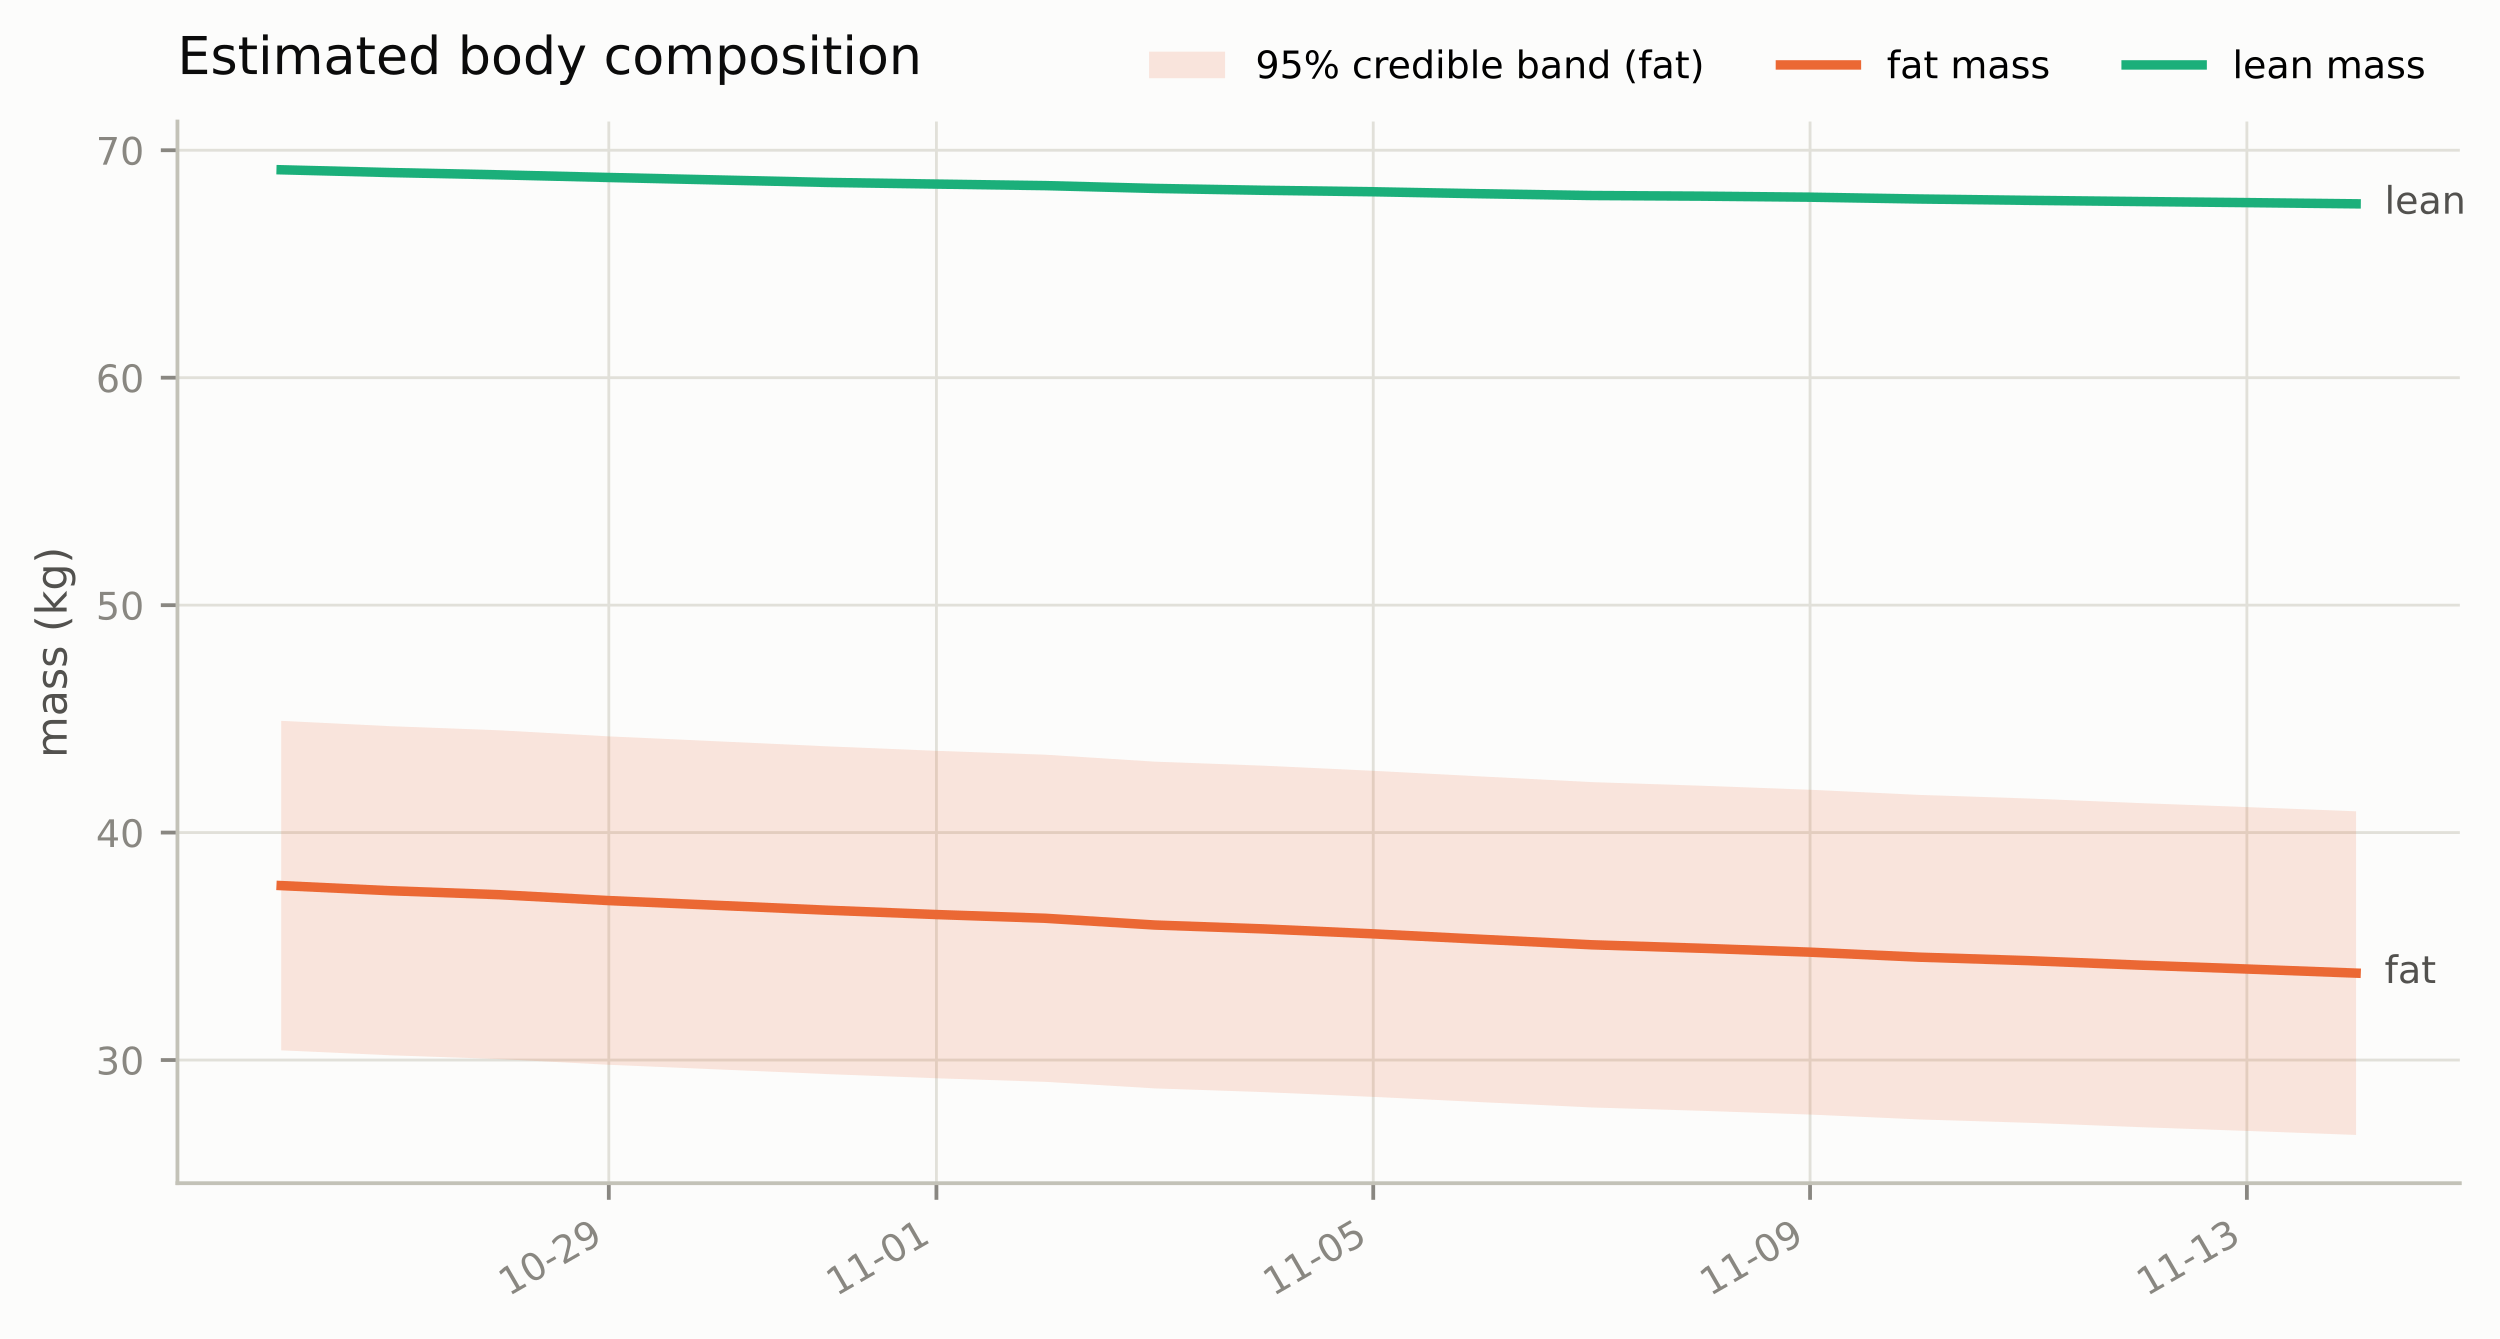
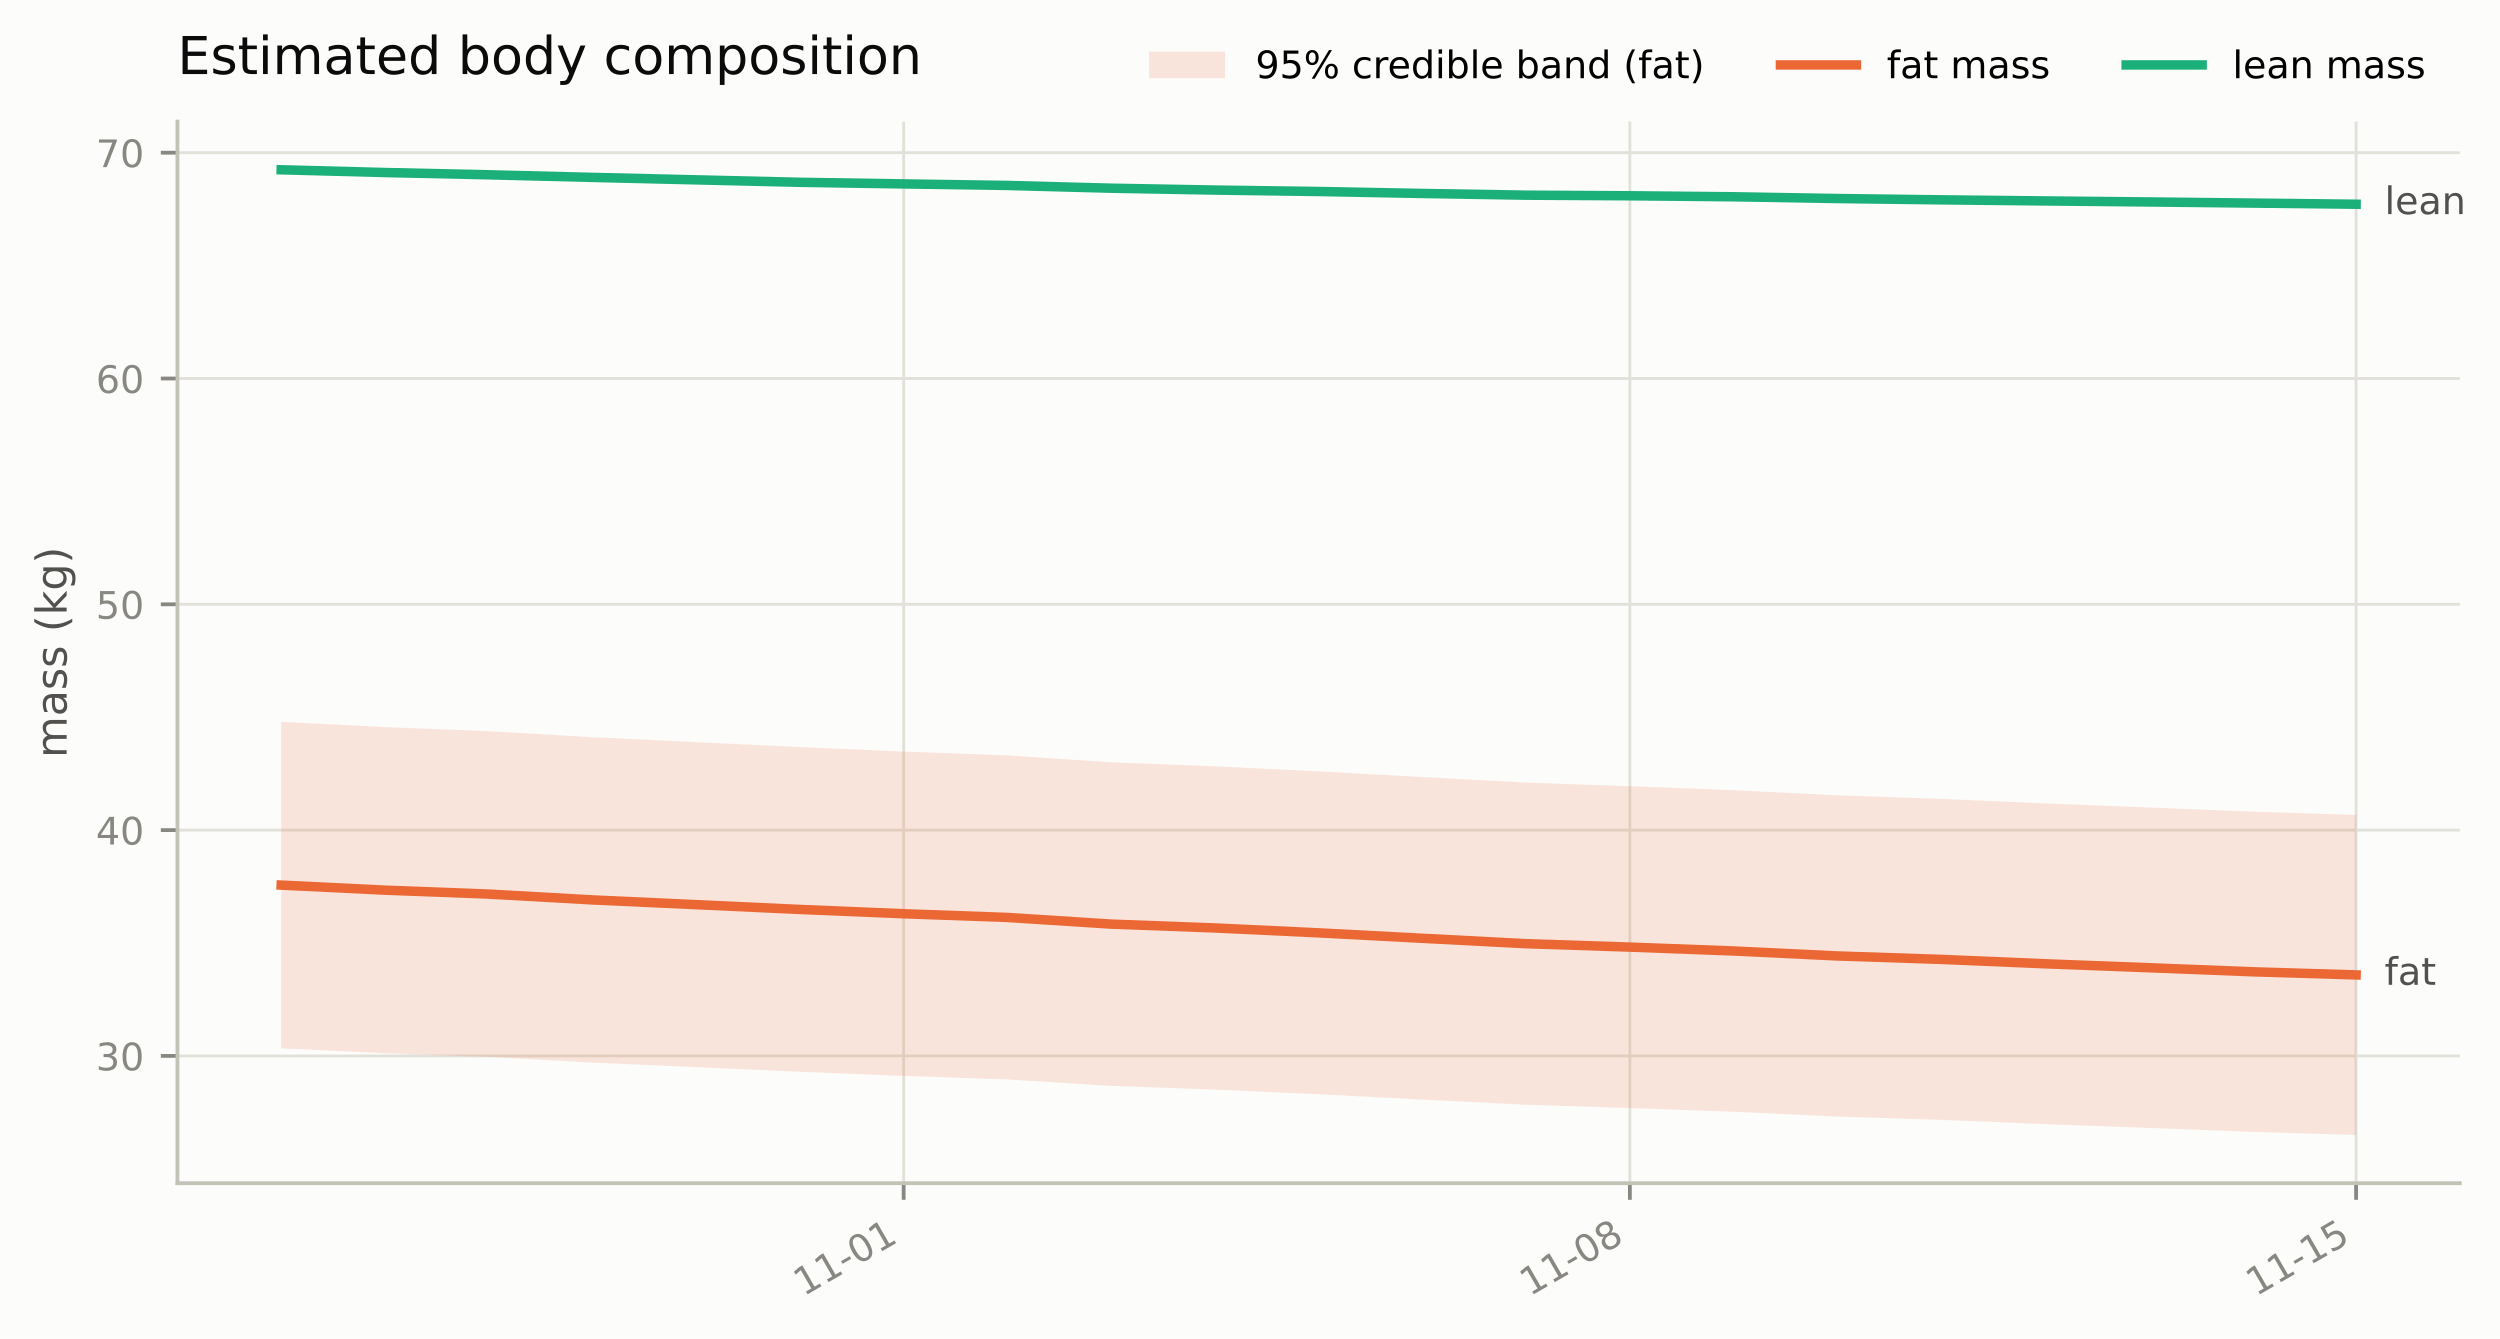
<svg xmlns="http://www.w3.org/2000/svg" xmlns:xlink="http://www.w3.org/1999/xlink" width="526.643pt" height="282pt" viewBox="0 0 526.643 282" version="1.1">
  <defs>
    <style type="text/css">*{stroke-linejoin: round; stroke-linecap: butt}</style>
  </defs>
  <g id="figure_1">
    <g id="patch_1">
      <path d="M 0 282  L 526.643 282  L 526.643 0  L 0 0  z " style="fill: #fcfcfb" />
    </g>
    <g id="axes_1">
      <g id="patch_2">
        <path d="M 37.381 249.248  L 518.18 249.248  L 518.18 25.601  L 37.381 25.601  z " style="fill: #fcfcfb" />
      </g>
      <g id="matplotlib.axis_1">
        <g id="xtick_1">
          <g id="line2d_1">
-             <path d="M 128.25 249.248  L 128.25 25.601  " clip-path="url(#pa48e2492d5)" style="fill: none; stroke: #e1e0d9; stroke-width: 0.6; stroke-linecap: square" />
+             <path d="M 190.362 249.248  L 190.362 25.601  " clip-path="url(#pd42f2ef632)" style="fill: none; stroke: #e1e0d9; stroke-width: 0.6; stroke-linecap: square" />
          </g>
          <g id="line2d_2">
            <defs>
-               <path id="mb40962e237" d="M 0 0  L 0 3.5  " style="stroke: #898781; stroke-width: 0.8" />
+               <path id="m6460af64c3" d="M 0 0  L 0 3.5  " style="stroke: #898781; stroke-width: 0.8" />
            </defs>
            <g>
-               <use xlink:href="#mb40962e237" x="128.25" y="249.248" style="fill: #898781; stroke: #898781; stroke-width: 0.8" />
+               <use xlink:href="#m6460af64c3" x="190.362" y="249.248" style="fill: #898781; stroke: #898781; stroke-width: 0.8" />
            </g>
          </g>
          <g id="text_1">
-             <g style="fill: #898781" transform="translate(107.1568 273.1351) rotate(-30) scale(0.08 -0.08)">
+             <g style="fill: #898781" transform="translate(169.2696 273.1351) rotate(-30) scale(0.08 -0.08)">
              <defs>
                <path id="DejaVuSans-14" d="M 794 531  L 1825 531  L 1825 4091  L 703 3866  L 703 4441  L 1819 4666  L 2450 4666  L 2450 531  L 3481 531  L 3481 0  L 794 0  L 794 531  z " transform="scale(0.015625)" />
+                 <path id="DejaVuSans-10" d="M 313 2009  L 1997 2009  L 1997 1497  L 313 1497  L 313 2009  z " transform="scale(0.015625)" />
                <path id="DejaVuSans-13" d="M 2034 4250  Q 1547 4250 1301 3770  Q 1056 3291 1056 2328  Q 1056 1369 1301 889  Q 1547 409 2034 409  Q 2525 409 2770 889  Q 3016 1369 3016 2328  Q 3016 3291 2770 3770  Q 2525 4250 2034 4250  z M 2034 4750  Q 2819 4750 3233 4129  Q 3647 3509 3647 2328  Q 3647 1150 3233 529  Q 2819 -91 2034 -91  Q 1250 -91 836 529  Q 422 1150 422 2328  Q 422 3509 836 4129  Q 1250 4750 2034 4750  z " transform="scale(0.015625)" />
-                 <path id="DejaVuSans-10" d="M 313 2009  L 1997 2009  L 1997 1497  L 313 1497  L 313 2009  z " transform="scale(0.015625)" />
-                 <path id="DejaVuSans-15" d="M 1228 531  L 3431 531  L 3431 0  L 469 0  L 469 531  Q 828 903 1448 1529  Q 2069 2156 2228 2338  Q 2531 2678 2651 2914  Q 2772 3150 2772 3378  Q 2772 3750 2511 3984  Q 2250 4219 1831 4219  Q 1534 4219 1204 4116  Q 875 4013 500 3803  L 500 4441  Q 881 4594 1212 4672  Q 1544 4750 1819 4750  Q 2544 4750 2975 4387  Q 3406 4025 3406 3419  Q 3406 3131 3298 2873  Q 3191 2616 2906 2266  Q 2828 2175 2409 1742  Q 1991 1309 1228 531  z " transform="scale(0.015625)" />
-                 <path id="DejaVuSans-1c" d="M 703 97  L 703 672  Q 941 559 1184 500  Q 1428 441 1663 441  Q 2288 441 2617 861  Q 2947 1281 2994 2138  Q 2813 1869 2534 1725  Q 2256 1581 1919 1581  Q 1219 1581 811 2004  Q 403 2428 403 3163  Q 403 3881 828 4315  Q 1253 4750 1959 4750  Q 2769 4750 3195 4129  Q 3622 3509 3622 2328  Q 3622 1225 3098 567  Q 2575 -91 1691 -91  Q 1453 -91 1209 -44  Q 966 3 703 97  z M 1959 2075  Q 2384 2075 2632 2365  Q 2881 2656 2881 3163  Q 2881 3666 2632 3958  Q 2384 4250 1959 4250  Q 1534 4250 1286 3958  Q 1038 3666 1038 3163  Q 1038 2656 1286 2365  Q 1534 2075 1959 2075  z " transform="scale(0.015625)" />
-               </defs>
-               <use xlink:href="#DejaVuSans-14" />
-               <use xlink:href="#DejaVuSans-13" transform="translate(63.625 0)" />
-               <use xlink:href="#DejaVuSans-10" transform="translate(127.25 0)" />
-               <use xlink:href="#DejaVuSans-15" transform="translate(163.3281 0)" />
-               <use xlink:href="#DejaVuSans-1c" transform="translate(226.9531 0)" />
-             </g>
-           </g>
-         </g>
-         <g id="xtick_2">
-           <g id="line2d_3">
-             <path d="M 197.264 249.248  L 197.264 25.601  " clip-path="url(#pa48e2492d5)" style="fill: none; stroke: #e1e0d9; stroke-width: 0.6; stroke-linecap: square" />
-           </g>
-           <g id="line2d_4">
-             <g>
-               <use xlink:href="#mb40962e237" x="197.264" y="249.248" style="fill: #898781; stroke: #898781; stroke-width: 0.8" />
-             </g>
-           </g>
-           <g id="text_2">
-             <g style="fill: #898781" transform="translate(176.1711 273.1351) rotate(-30) scale(0.08 -0.08)">
+               </defs>
              <use xlink:href="#DejaVuSans-14" />
              <use xlink:href="#DejaVuSans-14" transform="translate(63.625 0)" />
              <use xlink:href="#DejaVuSans-10" transform="translate(127.25 0)" />
              <use xlink:href="#DejaVuSans-13" transform="translate(163.3281 0)" />
              <use xlink:href="#DejaVuSans-14" transform="translate(226.9531 0)" />
            </g>
          </g>
        </g>
-         <g id="xtick_3">
-           <g id="line2d_5">
-             <path d="M 289.283 249.248  L 289.283 25.601  " clip-path="url(#pa48e2492d5)" style="fill: none; stroke: #e1e0d9; stroke-width: 0.6; stroke-linecap: square" />
-           </g>
-           <g id="line2d_6">
-             <g>
-               <use xlink:href="#mb40962e237" x="289.283" y="249.248" style="fill: #898781; stroke: #898781; stroke-width: 0.8" />
-             </g>
-           </g>
-           <g id="text_3">
-             <g style="fill: #898781" transform="translate(268.1901 273.1351) rotate(-30) scale(0.08 -0.08)">
-               <defs>
-                 <path id="DejaVuSans-18" d="M 691 4666  L 3169 4666  L 3169 4134  L 1269 4134  L 1269 2991  Q 1406 3038 1543 3061  Q 1681 3084 1819 3084  Q 2600 3084 3056 2656  Q 3513 2228 3513 1497  Q 3513 744 3044 326  Q 2575 -91 1722 -91  Q 1428 -91 1123 -41  Q 819 9 494 109  L 494 744  Q 775 591 1075 516  Q 1375 441 1709 441  Q 2250 441 2565 725  Q 2881 1009 2881 1497  Q 2881 1984 2565 2268  Q 2250 2553 1709 2553  Q 1456 2553 1204 2497  Q 953 2441 691 2322  L 691 4666  z " transform="scale(0.015625)" />
+         <g id="xtick_2">
+           <g id="line2d_3">
+             <path d="M 343.344 249.248  L 343.344 25.601  " clip-path="url(#pd42f2ef632)" style="fill: none; stroke: #e1e0d9; stroke-width: 0.6; stroke-linecap: square" />
+           </g>
+           <g id="line2d_4">
+             <g>
+               <use xlink:href="#m6460af64c3" x="343.344" y="249.248" style="fill: #898781; stroke: #898781; stroke-width: 0.8" />
+             </g>
+           </g>
+           <g id="text_2">
+             <g style="fill: #898781" transform="translate(322.2513 273.1351) rotate(-30) scale(0.08 -0.08)">
+               <defs>
+                 <path id="DejaVuSans-1b" d="M 2034 2216  Q 1584 2216 1326 1975  Q 1069 1734 1069 1313  Q 1069 891 1326 650  Q 1584 409 2034 409  Q 2484 409 2743 651  Q 3003 894 3003 1313  Q 3003 1734 2745 1975  Q 2488 2216 2034 2216  z M 1403 2484  Q 997 2584 770 2862  Q 544 3141 544 3541  Q 544 4100 942 4425  Q 1341 4750 2034 4750  Q 2731 4750 3128 4425  Q 3525 4100 3525 3541  Q 3525 3141 3298 2862  Q 3072 2584 2669 2484  Q 3125 2378 3379 2068  Q 3634 1759 3634 1313  Q 3634 634 3220 271  Q 2806 -91 2034 -91  Q 1263 -91 848 271  Q 434 634 434 1313  Q 434 1759 690 2068  Q 947 2378 1403 2484  z M 1172 3481  Q 1172 3119 1398 2916  Q 1625 2713 2034 2713  Q 2441 2713 2670 2916  Q 2900 3119 2900 3481  Q 2900 3844 2670 4047  Q 2441 4250 2034 4250  Q 1625 4250 1398 4047  Q 1172 3844 1172 3481  z " transform="scale(0.015625)" />
              </defs>
              <use xlink:href="#DejaVuSans-14" />
              <use xlink:href="#DejaVuSans-14" transform="translate(63.625 0)" />
              <use xlink:href="#DejaVuSans-10" transform="translate(127.25 0)" />
              <use xlink:href="#DejaVuSans-13" transform="translate(163.3281 0)" />
-               <use xlink:href="#DejaVuSans-18" transform="translate(226.9531 0)" />
-             </g>
-           </g>
-         </g>
-         <g id="xtick_4">
-           <g id="line2d_7">
-             <path d="M 381.302 249.248  L 381.302 25.601  " clip-path="url(#pa48e2492d5)" style="fill: none; stroke: #e1e0d9; stroke-width: 0.6; stroke-linecap: square" />
-           </g>
-           <g id="line2d_8">
-             <g>
-               <use xlink:href="#mb40962e237" x="381.302" y="249.248" style="fill: #898781; stroke: #898781; stroke-width: 0.8" />
-             </g>
-           </g>
-           <g id="text_4">
-             <g style="fill: #898781" transform="translate(360.2092 273.1351) rotate(-30) scale(0.08 -0.08)">
-               <use xlink:href="#DejaVuSans-14" />
-               <use xlink:href="#DejaVuSans-14" transform="translate(63.625 0)" />
-               <use xlink:href="#DejaVuSans-10" transform="translate(127.25 0)" />
-               <use xlink:href="#DejaVuSans-13" transform="translate(163.3281 0)" />
-               <use xlink:href="#DejaVuSans-1c" transform="translate(226.9531 0)" />
-             </g>
-           </g>
-         </g>
-         <g id="xtick_5">
-           <g id="line2d_9">
-             <path d="M 473.321 249.248  L 473.321 25.601  " clip-path="url(#pa48e2492d5)" style="fill: none; stroke: #e1e0d9; stroke-width: 0.6; stroke-linecap: square" />
-           </g>
-           <g id="line2d_10">
-             <g>
-               <use xlink:href="#mb40962e237" x="473.321" y="249.248" style="fill: #898781; stroke: #898781; stroke-width: 0.8" />
-             </g>
-           </g>
-           <g id="text_5">
-             <g style="fill: #898781" transform="translate(452.2283 273.1351) rotate(-30) scale(0.08 -0.08)">
-               <defs>
-                 <path id="DejaVuSans-16" d="M 2597 2516  Q 3050 2419 3304 2112  Q 3559 1806 3559 1356  Q 3559 666 3084 287  Q 2609 -91 1734 -91  Q 1441 -91 1130 -33  Q 819 25 488 141  L 488 750  Q 750 597 1062 519  Q 1375 441 1716 441  Q 2309 441 2620 675  Q 2931 909 2931 1356  Q 2931 1769 2642 2001  Q 2353 2234 1838 2234  L 1294 2234  L 1294 2753  L 1863 2753  Q 2328 2753 2575 2939  Q 2822 3125 2822 3475  Q 2822 3834 2567 4026  Q 2313 4219 1838 4219  Q 1578 4219 1281 4162  Q 984 4106 628 3988  L 628 4550  Q 988 4650 1302 4700  Q 1616 4750 1894 4750  Q 2613 4750 3031 4423  Q 3450 4097 3450 3541  Q 3450 3153 3228 2886  Q 3006 2619 2597 2516  z " transform="scale(0.015625)" />
+               <use xlink:href="#DejaVuSans-1b" transform="translate(226.9531 0)" />
+             </g>
+           </g>
+         </g>
+         <g id="xtick_3">
+           <g id="line2d_5">
+             <path d="M 496.326 249.248  L 496.326 25.601  " clip-path="url(#pd42f2ef632)" style="fill: none; stroke: #e1e0d9; stroke-width: 0.6; stroke-linecap: square" />
+           </g>
+           <g id="line2d_6">
+             <g>
+               <use xlink:href="#m6460af64c3" x="496.326" y="249.248" style="fill: #898781; stroke: #898781; stroke-width: 0.8" />
+             </g>
+           </g>
+           <g id="text_3">
+             <g style="fill: #898781" transform="translate(475.233 273.1351) rotate(-30) scale(0.08 -0.08)">
+               <defs>
+                 <path id="DejaVuSans-18" d="M 691 4666  L 3169 4666  L 3169 4134  L 1269 4134  L 1269 2991  Q 1406 3038 1543 3061  Q 1681 3084 1819 3084  Q 2600 3084 3056 2656  Q 3513 2228 3513 1497  Q 3513 744 3044 326  Q 2575 -91 1722 -91  Q 1428 -91 1123 -41  Q 819 9 494 109  L 494 744  Q 775 591 1075 516  Q 1375 441 1709 441  Q 2250 441 2565 725  Q 2881 1009 2881 1497  Q 2881 1984 2565 2268  Q 2250 2553 1709 2553  Q 1456 2553 1204 2497  Q 953 2441 691 2322  L 691 4666  z " transform="scale(0.015625)" />
              </defs>
              <use xlink:href="#DejaVuSans-14" />
              <use xlink:href="#DejaVuSans-14" transform="translate(63.625 0)" />
              <use xlink:href="#DejaVuSans-10" transform="translate(127.25 0)" />
              <use xlink:href="#DejaVuSans-14" transform="translate(163.3281 0)" />
-               <use xlink:href="#DejaVuSans-16" transform="translate(226.9531 0)" />
+               <use xlink:href="#DejaVuSans-18" transform="translate(226.9531 0)" />
            </g>
          </g>
        </g>
      </g>
      <g id="matplotlib.axis_2">
        <g id="ytick_1">
+           <g id="line2d_7">
+             <path d="M 37.381 222.438  L 518.18 222.438  " clip-path="url(#pd42f2ef632)" style="fill: none; stroke: #e1e0d9; stroke-width: 0.6; stroke-linecap: square" />
+           </g>
+           <g id="line2d_8">
+             <defs>
+               <path id="md2e689c9fe" d="M 0 0  L -3.5 0  " style="stroke: #898781; stroke-width: 0.8" />
+             </defs>
+             <g>
+               <use xlink:href="#md2e689c9fe" x="37.381" y="222.438" style="fill: #898781; stroke: #898781; stroke-width: 0.8" />
+             </g>
+           </g>
+           <g id="text_4">
+             <g style="fill: #898781" transform="translate(20.2007 225.4774) scale(0.08 -0.08)">
+               <defs>
+                 <path id="DejaVuSans-16" d="M 2597 2516  Q 3050 2419 3304 2112  Q 3559 1806 3559 1356  Q 3559 666 3084 287  Q 2609 -91 1734 -91  Q 1441 -91 1130 -33  Q 819 25 488 141  L 488 750  Q 750 597 1062 519  Q 1375 441 1716 441  Q 2309 441 2620 675  Q 2931 909 2931 1356  Q 2931 1769 2642 2001  Q 2353 2234 1838 2234  L 1294 2234  L 1294 2753  L 1863 2753  Q 2328 2753 2575 2939  Q 2822 3125 2822 3475  Q 2822 3834 2567 4026  Q 2313 4219 1838 4219  Q 1578 4219 1281 4162  Q 984 4106 628 3988  L 628 4550  Q 988 4650 1302 4700  Q 1616 4750 1894 4750  Q 2613 4750 3031 4423  Q 3450 4097 3450 3541  Q 3450 3153 3228 2886  Q 3006 2619 2597 2516  z " transform="scale(0.015625)" />
+               </defs>
+               <use xlink:href="#DejaVuSans-16" />
+               <use xlink:href="#DejaVuSans-13" transform="translate(63.625 0)" />
+             </g>
+           </g>
+         </g>
+         <g id="ytick_2">
+           <g id="line2d_9">
+             <path d="M 37.381 174.872  L 518.18 174.872  " clip-path="url(#pd42f2ef632)" style="fill: none; stroke: #e1e0d9; stroke-width: 0.6; stroke-linecap: square" />
+           </g>
+           <g id="line2d_10">
+             <g>
+               <use xlink:href="#md2e689c9fe" x="37.381" y="174.872" style="fill: #898781; stroke: #898781; stroke-width: 0.8" />
+             </g>
+           </g>
+           <g id="text_5">
+             <g style="fill: #898781" transform="translate(20.2007 177.9106) scale(0.08 -0.08)">
+               <defs>
+                 <path id="DejaVuSans-17" d="M 2419 4116  L 825 1625  L 2419 1625  L 2419 4116  z M 2253 4666  L 3047 4666  L 3047 1625  L 3713 1625  L 3713 1100  L 3047 1100  L 3047 0  L 2419 0  L 2419 1100  L 313 1100  L 313 1709  L 2253 4666  z " transform="scale(0.015625)" />
+               </defs>
+               <use xlink:href="#DejaVuSans-17" />
+               <use xlink:href="#DejaVuSans-13" transform="translate(63.625 0)" />
+             </g>
+           </g>
+         </g>
+         <g id="ytick_3">
          <g id="line2d_11">
-             <path d="M 37.381 223.304  L 518.18 223.304  " clip-path="url(#pa48e2492d5)" style="fill: none; stroke: #e1e0d9; stroke-width: 0.6; stroke-linecap: square" />
+             <path d="M 37.381 127.305  L 518.18 127.305  " clip-path="url(#pd42f2ef632)" style="fill: none; stroke: #e1e0d9; stroke-width: 0.6; stroke-linecap: square" />
          </g>
          <g id="line2d_12">
-             <defs>
-               <path id="mc82acea8ab" d="M 0 0  L -3.5 0  " style="stroke: #898781; stroke-width: 0.8" />
-             </defs>
-             <g>
-               <use xlink:href="#mc82acea8ab" x="37.381" y="223.304" style="fill: #898781; stroke: #898781; stroke-width: 0.8" />
+             <g>
+               <use xlink:href="#md2e689c9fe" x="37.381" y="127.305" style="fill: #898781; stroke: #898781; stroke-width: 0.8" />
            </g>
          </g>
          <g id="text_6">
-             <g style="fill: #898781" transform="translate(20.2007 226.3432) scale(0.08 -0.08)">
-               <use xlink:href="#DejaVuSans-16" />
-               <use xlink:href="#DejaVuSans-13" transform="translate(63.625 0)" />
-             </g>
-           </g>
-         </g>
-         <g id="ytick_2">
+             <g style="fill: #898781" transform="translate(20.2007 130.3437) scale(0.08 -0.08)">
+               <use xlink:href="#DejaVuSans-18" />
+               <use xlink:href="#DejaVuSans-13" transform="translate(63.625 0)" />
+             </g>
+           </g>
+         </g>
+         <g id="ytick_4">
          <g id="line2d_13">
-             <path d="M 37.381 175.39  L 518.18 175.39  " clip-path="url(#pa48e2492d5)" style="fill: none; stroke: #e1e0d9; stroke-width: 0.6; stroke-linecap: square" />
+             <path d="M 37.381 79.738  L 518.18 79.738  " clip-path="url(#pd42f2ef632)" style="fill: none; stroke: #e1e0d9; stroke-width: 0.6; stroke-linecap: square" />
          </g>
          <g id="line2d_14">
            <g>
-               <use xlink:href="#mc82acea8ab" x="37.381" y="175.39" style="fill: #898781; stroke: #898781; stroke-width: 0.8" />
+               <use xlink:href="#md2e689c9fe" x="37.381" y="79.738" style="fill: #898781; stroke: #898781; stroke-width: 0.8" />
            </g>
          </g>
          <g id="text_7">
-             <g style="fill: #898781" transform="translate(20.2007 178.429) scale(0.08 -0.08)">
-               <defs>
-                 <path id="DejaVuSans-17" d="M 2419 4116  L 825 1625  L 2419 1625  L 2419 4116  z M 2253 4666  L 3047 4666  L 3047 1625  L 3713 1625  L 3713 1100  L 3047 1100  L 3047 0  L 2419 0  L 2419 1100  L 313 1100  L 313 1709  L 2253 4666  z " transform="scale(0.015625)" />
-               </defs>
-               <use xlink:href="#DejaVuSans-17" />
-               <use xlink:href="#DejaVuSans-13" transform="translate(63.625 0)" />
-             </g>
-           </g>
-         </g>
-         <g id="ytick_3">
+             <g style="fill: #898781" transform="translate(20.2007 82.77681) scale(0.08 -0.08)">
+               <defs>
+                 <path id="DejaVuSans-19" d="M 2113 2584  Q 1688 2584 1439 2293  Q 1191 2003 1191 1497  Q 1191 994 1439 701  Q 1688 409 2113 409  Q 2538 409 2786 701  Q 3034 994 3034 1497  Q 3034 2003 2786 2293  Q 2538 2584 2113 2584  z M 3366 4563  L 3366 3988  Q 3128 4100 2886 4159  Q 2644 4219 2406 4219  Q 1781 4219 1451 3797  Q 1122 3375 1075 2522  Q 1259 2794 1537 2939  Q 1816 3084 2150 3084  Q 2853 3084 3261 2657  Q 3669 2231 3669 1497  Q 3669 778 3244 343  Q 2819 -91 2113 -91  Q 1303 -91 875 529  Q 447 1150 447 2328  Q 447 3434 972 4092  Q 1497 4750 2381 4750  Q 2619 4750 2861 4703  Q 3103 4656 3366 4563  z " transform="scale(0.015625)" />
+               </defs>
+               <use xlink:href="#DejaVuSans-19" />
+               <use xlink:href="#DejaVuSans-13" transform="translate(63.625 0)" />
+             </g>
+           </g>
+         </g>
+         <g id="ytick_5">
          <g id="line2d_15">
-             <path d="M 37.381 127.476  L 518.18 127.476  " clip-path="url(#pa48e2492d5)" style="fill: none; stroke: #e1e0d9; stroke-width: 0.6; stroke-linecap: square" />
+             <path d="M 37.381 32.171  L 518.18 32.171  " clip-path="url(#pd42f2ef632)" style="fill: none; stroke: #e1e0d9; stroke-width: 0.6; stroke-linecap: square" />
          </g>
          <g id="line2d_16">
            <g>
-               <use xlink:href="#mc82acea8ab" x="37.381" y="127.476" style="fill: #898781; stroke: #898781; stroke-width: 0.8" />
+               <use xlink:href="#md2e689c9fe" x="37.381" y="32.171" style="fill: #898781; stroke: #898781; stroke-width: 0.8" />
            </g>
          </g>
          <g id="text_8">
-             <g style="fill: #898781" transform="translate(20.2007 130.5147) scale(0.08 -0.08)">
-               <use xlink:href="#DejaVuSans-18" />
-               <use xlink:href="#DejaVuSans-13" transform="translate(63.625 0)" />
-             </g>
-           </g>
-         </g>
-         <g id="ytick_4">
-           <g id="line2d_17">
-             <path d="M 37.381 79.561  L 518.18 79.561  " clip-path="url(#pa48e2492d5)" style="fill: none; stroke: #e1e0d9; stroke-width: 0.6; stroke-linecap: square" />
-           </g>
-           <g id="line2d_18">
-             <g>
-               <use xlink:href="#mc82acea8ab" x="37.381" y="79.561" style="fill: #898781; stroke: #898781; stroke-width: 0.8" />
-             </g>
-           </g>
-           <g id="text_9">
-             <g style="fill: #898781" transform="translate(20.2007 82.60052) scale(0.08 -0.08)">
-               <defs>
-                 <path id="DejaVuSans-19" d="M 2113 2584  Q 1688 2584 1439 2293  Q 1191 2003 1191 1497  Q 1191 994 1439 701  Q 1688 409 2113 409  Q 2538 409 2786 701  Q 3034 994 3034 1497  Q 3034 2003 2786 2293  Q 2538 2584 2113 2584  z M 3366 4563  L 3366 3988  Q 3128 4100 2886 4159  Q 2644 4219 2406 4219  Q 1781 4219 1451 3797  Q 1122 3375 1075 2522  Q 1259 2794 1537 2939  Q 1816 3084 2150 3084  Q 2853 3084 3261 2657  Q 3669 2231 3669 1497  Q 3669 778 3244 343  Q 2819 -91 2113 -91  Q 1303 -91 875 529  Q 447 1150 447 2328  Q 447 3434 972 4092  Q 1497 4750 2381 4750  Q 2619 4750 2861 4703  Q 3103 4656 3366 4563  z " transform="scale(0.015625)" />
-               </defs>
-               <use xlink:href="#DejaVuSans-19" />
-               <use xlink:href="#DejaVuSans-13" transform="translate(63.625 0)" />
-             </g>
-           </g>
-         </g>
-         <g id="ytick_5">
-           <g id="line2d_19">
-             <path d="M 37.381 31.647  L 518.18 31.647  " clip-path="url(#pa48e2492d5)" style="fill: none; stroke: #e1e0d9; stroke-width: 0.6; stroke-linecap: square" />
-           </g>
-           <g id="line2d_20">
-             <g>
-               <use xlink:href="#mc82acea8ab" x="37.381" y="31.647" style="fill: #898781; stroke: #898781; stroke-width: 0.8" />
-             </g>
-           </g>
-           <g id="text_10">
-             <g style="fill: #898781" transform="translate(20.2007 34.6863) scale(0.08 -0.08)">
+             <g style="fill: #898781" transform="translate(20.2007 35.20994) scale(0.08 -0.08)">
              <defs>
                <path id="DejaVuSans-1a" d="M 525 4666  L 3525 4666  L 3525 4397  L 1831 0  L 1172 0  L 2766 4134  L 525 4134  L 525 4666  z " transform="scale(0.015625)" />
              </defs>
              <use xlink:href="#DejaVuSans-1a" />
              <use xlink:href="#DejaVuSans-13" transform="translate(63.625 0)" />
            </g>
          </g>
        </g>
-         <g id="text_11">
+         <g id="text_9">
          <g style="fill: #52514e" transform="translate(14.03859 159.6579) rotate(-90) scale(0.09 -0.09)">
            <defs>
              <path id="DejaVuSans-50" d="M 3328 2828  Q 3544 3216 3844 3400  Q 4144 3584 4550 3584  Q 5097 3584 5394 3201  Q 5691 2819 5691 2113  L 5691 0  L 5113 0  L 5113 2094  Q 5113 2597 4934 2840  Q 4756 3084 4391 3084  Q 3944 3084 3684 2787  Q 3425 2491 3425 1978  L 3425 0  L 2847 0  L 2847 2094  Q 2847 2600 2669 2842  Q 2491 3084 2119 3084  Q 1678 3084 1418 2786  Q 1159 2488 1159 1978  L 1159 0  L 581 0  L 581 3500  L 1159 3500  L 1159 2956  Q 1356 3278 1631 3431  Q 1906 3584 2284 3584  Q 2666 3584 2933 3390  Q 3200 3197 3328 2828  z " transform="scale(0.015625)" />
              <path id="DejaVuSans-44" d="M 2194 1759  Q 1497 1759 1228 1600  Q 959 1441 959 1056  Q 959 750 1161 570  Q 1363 391 1709 391  Q 2188 391 2477 730  Q 2766 1069 2766 1631  L 2766 1759  L 2194 1759  z M 3341 1997  L 3341 0  L 2766 0  L 2766 531  Q 2569 213 2275 61  Q 1981 -91 1556 -91  Q 1019 -91 701 211  Q 384 513 384 1019  Q 384 1609 779 1909  Q 1175 2209 1959 2209  L 2766 2209  L 2766 2266  Q 2766 2663 2505 2880  Q 2244 3097 1772 3097  Q 1472 3097 1187 3025  Q 903 2953 641 2809  L 641 3341  Q 956 3463 1253 3523  Q 1550 3584 1831 3584  Q 2591 3584 2966 3190  Q 3341 2797 3341 1997  z " transform="scale(0.015625)" />
              <path id="DejaVuSans-56" d="M 2834 3397  L 2834 2853  Q 2591 2978 2328 3040  Q 2066 3103 1784 3103  Q 1356 3103 1142 2972  Q 928 2841 928 2578  Q 928 2378 1081 2264  Q 1234 2150 1697 2047  L 1894 2003  Q 2506 1872 2764 1633  Q 3022 1394 3022 966  Q 3022 478 2636 193  Q 2250 -91 1575 -91  Q 1294 -91 989 -36  Q 684 19 347 128  L 347 722  Q 666 556 975 473  Q 1284 391 1588 391  Q 1994 391 2212 530  Q 2431 669 2431 922  Q 2431 1156 2273 1281  Q 2116 1406 1581 1522  L 1381 1569  Q 847 1681 609 1914  Q 372 2147 372 2553  Q 372 3047 722 3315  Q 1072 3584 1716 3584  Q 2034 3584 2315 3537  Q 2597 3491 2834 3397  z " transform="scale(0.015625)" />
              <path id="DejaVuSans-3" transform="scale(0.015625)" />
              <path id="DejaVuSans-b" d="M 1984 4856  Q 1566 4138 1362 3434  Q 1159 2731 1159 2009  Q 1159 1288 1364 580  Q 1569 -128 1984 -844  L 1484 -844  Q 1016 -109 783 600  Q 550 1309 550 2009  Q 550 2706 781 3412  Q 1013 4119 1484 4856  L 1984 4856  z " transform="scale(0.015625)" />
              <path id="DejaVuSans-4e" d="M 581 4863  L 1159 4863  L 1159 1991  L 2875 3500  L 3609 3500  L 1753 1863  L 3688 0  L 2938 0  L 1159 1709  L 1159 0  L 581 0  L 581 4863  z " transform="scale(0.015625)" />
              <path id="DejaVuSans-4a" d="M 2906 1791  Q 2906 2416 2648 2759  Q 2391 3103 1925 3103  Q 1463 3103 1205 2759  Q 947 2416 947 1791  Q 947 1169 1205 825  Q 1463 481 1925 481  Q 2391 481 2648 825  Q 2906 1169 2906 1791  z M 3481 434  Q 3481 -459 3084 -895  Q 2688 -1331 1869 -1331  Q 1566 -1331 1297 -1286  Q 1028 -1241 775 -1147  L 775 -588  Q 1028 -725 1275 -790  Q 1522 -856 1778 -856  Q 2344 -856 2625 -561  Q 2906 -266 2906 331  L 2906 616  Q 2728 306 2450 153  Q 2172 0 1784 0  Q 1141 0 747 490  Q 353 981 353 1791  Q 353 2603 747 3093  Q 1141 3584 1784 3584  Q 2172 3584 2450 3431  Q 2728 3278 2906 2969  L 2906 3500  L 3481 3500  L 3481 434  z " transform="scale(0.015625)" />
              <path id="DejaVuSans-c" d="M 513 4856  L 1013 4856  Q 1481 4119 1714 3412  Q 1947 2706 1947 2009  Q 1947 1309 1714 600  Q 1481 -109 1013 -844  L 513 -844  Q 928 -128 1133 580  Q 1338 1288 1338 2009  Q 1338 2731 1133 3434  Q 928 4138 513 4856  z " transform="scale(0.015625)" />
            </defs>
            <use xlink:href="#DejaVuSans-50" />
            <use xlink:href="#DejaVuSans-44" transform="translate(97.40625 0)" />
            <use xlink:href="#DejaVuSans-56" transform="translate(158.6875 0)" />
            <use xlink:href="#DejaVuSans-56" transform="translate(210.7812 0)" />
            <use xlink:href="#DejaVuSans-3" transform="translate(262.875 0)" />
            <use xlink:href="#DejaVuSans-b" transform="translate(294.6562 0)" />
            <use xlink:href="#DejaVuSans-4e" transform="translate(333.6719 0)" />
            <use xlink:href="#DejaVuSans-4a" transform="translate(391.5781 0)" />
            <use xlink:href="#DejaVuSans-c" transform="translate(455.0625 0)" />
          </g>
        </g>
      </g>
      <g id="FillBetweenPolyCollection_1">
        <defs>
-           <path id="m99395af7ea" d="M 59.235 -130.144  L 59.235 -60.741  L 82.24 -59.695  L 105.245 -58.893  L 128.25 -57.691  L 151.254 -56.717  L 174.259 -55.734  L 197.264 -54.855  L 220.269 -54.097  L 243.273 -52.719  L 266.278 -51.933  L 289.283 -50.933  L 312.288 -49.811  L 335.292 -48.703  L 358.297 -48.004  L 381.302 -47.206  L 404.307 -46.18  L 427.312 -45.474  L 450.316 -44.571  L 473.321 -43.759  L 496.326 -42.917  L 496.326 -111.091  L 496.326 -111.091  L 473.321 -111.978  L 450.316 -112.836  L 427.312 -113.791  L 404.307 -114.545  L 381.302 -115.631  L 358.297 -116.484  L 335.292 -117.242  L 312.288 -118.423  L 289.283 -119.62  L 266.278 -120.699  L 243.273 -121.551  L 220.269 -123.012  L 197.264 -123.832  L 174.259 -124.779  L 151.254 -125.833  L 128.25 -126.876  L 105.245 -128.154  L 82.24 -129.022  L 59.235 -130.144  z " />
+           <path id="mc9ac013bea" d="M 59.235 -129.934  L 59.235 -61.164  L 81.09 -60.132  L 102.944 -59.341  L 124.799 -58.153  L 146.653 -57.19  L 168.508 -56.216  L 190.362 -55.348  L 212.217 -54.601  L 234.071 -53.241  L 255.926 -52.465  L 277.781 -51.476  L 299.635 -50.367  L 321.49 -49.27  L 343.344 -48.582  L 365.199 -47.797  L 387.053 -46.781  L 408.908 -46.083  L 430.762 -45.191  L 452.617 -44.389  L 474.471 -43.557  L 496.326 -42.917  L 496.326 -110.334  L 496.326 -110.334  L 474.471 -111.018  L 452.617 -111.901  L 430.762 -112.756  L 408.908 -113.707  L 387.053 -114.458  L 365.199 -115.538  L 343.344 -116.384  L 321.49 -117.136  L 299.635 -118.31  L 277.781 -119.499  L 255.926 -120.571  L 234.071 -121.417  L 212.217 -122.864  L 190.362 -123.677  L 168.508 -124.617  L 146.653 -125.664  L 124.799 -126.698  L 102.944 -127.966  L 81.09 -128.825  L 59.235 -129.934  z " />
        </defs>
-         <g clip-path="url(#pa48e2492d5)">
-           <use xlink:href="#m99395af7ea" x="0" y="282" style="fill: #eb6834; fill-opacity: 0.16" />
-         </g>
-       </g>
-       <g id="line2d_21">
-         <path d="M 59.235 186.557  L 82.24 187.641  L 105.245 188.476  L 128.25 189.716  L 151.254 190.724  L 174.259 191.743  L 197.264 192.656  L 220.269 193.445  L 243.273 194.864  L 266.278 195.683  L 289.283 196.723  L 312.288 197.882  L 335.292 199.027  L 358.297 199.756  L 381.302 200.581  L 404.307 201.637  L 427.312 202.367  L 450.316 203.296  L 473.321 204.131  L 496.326 204.996  " clip-path="url(#pa48e2492d5)" style="fill: none; stroke: #eb6834; stroke-width: 2; stroke-linecap: square" />
-       </g>
-       <g id="line2d_22">
-         <path d="M 59.235 35.766  L 82.24 36.35  L 105.245 36.833  L 128.25 37.389  L 151.254 37.909  L 174.259 38.43  L 197.264 38.777  L 220.269 39.104  L 243.273 39.695  L 266.278 40.088  L 289.283 40.396  L 312.288 40.818  L 335.292 41.187  L 358.297 41.321  L 381.302 41.538  L 404.307 41.919  L 427.312 42.205  L 450.316 42.449  L 473.321 42.681  L 496.326 42.938  " clip-path="url(#pa48e2492d5)" style="fill: none; stroke: #1baf7a; stroke-width: 2; stroke-linecap: square" />
+         <g clip-path="url(#pd42f2ef632)">
+           <use xlink:href="#mc9ac013bea" x="0" y="282" style="fill: #eb6834; fill-opacity: 0.16" />
+         </g>
+       </g>
+       <g id="line2d_17">
+         <path d="M 59.235 186.451  L 81.09 187.521  L 102.944 188.346  L 124.799 189.574  L 146.653 190.573  L 168.508 191.583  L 190.362 192.487  L 212.217 193.267  L 234.071 194.671  L 255.926 195.481  L 277.781 196.512  L 299.635 197.661  L 321.49 198.797  L 343.344 199.516  L 365.199 200.332  L 387.053 201.38  L 408.908 202.104  L 430.762 203.026  L 452.617 203.855  L 474.471 204.712  L 496.326 205.374  " clip-path="url(#pd42f2ef632)" style="fill: none; stroke: #eb6834; stroke-width: 2; stroke-linecap: square" />
+       </g>
+       <g id="line2d_18">
+         <path d="M 59.235 35.766  L 81.09 36.344  L 102.944 36.823  L 124.799 37.37  L 146.653 37.886  L 168.508 38.402  L 190.362 38.743  L 212.217 39.066  L 234.071 39.647  L 255.926 40.037  L 277.781 40.339  L 299.635 40.753  L 321.49 41.116  L 343.344 41.242  L 365.199 41.451  L 387.053 41.821  L 408.908 42.097  L 430.762 42.327  L 452.617 42.541  L 474.471 42.779  L 496.326 43.026  " clip-path="url(#pd42f2ef632)" style="fill: none; stroke: #1baf7a; stroke-width: 2; stroke-linecap: square" />
      </g>
      <g id="patch_3">
        <path d="M 37.381 249.248  L 37.381 25.601  " style="fill: none; stroke: #c3c2b7; stroke-width: 0.8; stroke-linejoin: miter; stroke-linecap: square" />
      </g>
      <g id="patch_4">
        <path d="M 37.381 249.248  L 518.18 249.248  " style="fill: none; stroke: #c3c2b7; stroke-width: 0.8; stroke-linejoin: miter; stroke-linecap: square" />
      </g>
-       <g id="text_12">
-         <g style="fill: #52514e" transform="translate(502.3258 207.0741) scale(0.08 -0.08)">
+       <g id="text_10">
+         <g style="fill: #52514e" transform="translate(502.3258 207.4526) scale(0.08 -0.08)">
          <defs>
            <path id="DejaVuSans-49" d="M 2375 4863  L 2375 4384  L 1825 4384  Q 1516 4384 1395 4259  Q 1275 4134 1275 3809  L 1275 3500  L 2222 3500  L 2222 3053  L 1275 3053  L 1275 0  L 697 0  L 697 3053  L 147 3053  L 147 3500  L 697 3500  L 697 3744  Q 697 4328 969 4595  Q 1241 4863 1831 4863  L 2375 4863  z " transform="scale(0.015625)" />
            <path id="DejaVuSans-57" d="M 1172 4494  L 1172 3500  L 2356 3500  L 2356 3053  L 1172 3053  L 1172 1153  Q 1172 725 1289 603  Q 1406 481 1766 481  L 2356 481  L 2356 0  L 1766 0  Q 1100 0 847 248  Q 594 497 594 1153  L 594 3053  L 172 3053  L 172 3500  L 594 3500  L 594 4494  L 1172 4494  z " transform="scale(0.015625)" />
          </defs>
          <use xlink:href="#DejaVuSans-49" />
          <use xlink:href="#DejaVuSans-44" transform="translate(35.20312 0)" />
          <use xlink:href="#DejaVuSans-57" transform="translate(96.48438 0)" />
        </g>
      </g>
-       <g id="text_13">
-         <g style="fill: #52514e" transform="translate(502.3258 45.0162) scale(0.08 -0.08)">
+       <g id="text_11">
+         <g style="fill: #52514e" transform="translate(502.3258 45.10411) scale(0.08 -0.08)">
          <defs>
            <path id="DejaVuSans-4f" d="M 603 4863  L 1178 4863  L 1178 0  L 603 0  L 603 4863  z " transform="scale(0.015625)" />
            <path id="DejaVuSans-48" d="M 3597 1894  L 3597 1613  L 953 1613  Q 991 1019 1311 708  Q 1631 397 2203 397  Q 2534 397 2845 478  Q 3156 559 3463 722  L 3463 178  Q 3153 47 2828 -22  Q 2503 -91 2169 -91  Q 1331 -91 842 396  Q 353 884 353 1716  Q 353 2575 817 3079  Q 1281 3584 2069 3584  Q 2775 3584 3186 3129  Q 3597 2675 3597 1894  z M 3022 2063  Q 3016 2534 2758 2815  Q 2500 3097 2075 3097  Q 1594 3097 1305 2825  Q 1016 2553 972 2059  L 3022 2063  z " transform="scale(0.015625)" />
            <path id="DejaVuSans-51" d="M 3513 2113  L 3513 0  L 2938 0  L 2938 2094  Q 2938 2591 2744 2837  Q 2550 3084 2163 3084  Q 1697 3084 1428 2787  Q 1159 2491 1159 1978  L 1159 0  L 581 0  L 581 3500  L 1159 3500  L 1159 2956  Q 1366 3272 1645 3428  Q 1925 3584 2291 3584  Q 2894 3584 3203 3211  Q 3513 2838 3513 2113  z " transform="scale(0.015625)" />
          </defs>
          <use xlink:href="#DejaVuSans-4f" />
          <use xlink:href="#DejaVuSans-48" transform="translate(27.78125 0)" />
          <use xlink:href="#DejaVuSans-44" transform="translate(89.3125 0)" />
          <use xlink:href="#DejaVuSans-51" transform="translate(150.5938 0)" />
        </g>
      </g>
-       <g id="text_14">
+       <g id="text_12">
        <g style="fill: #0b0b0b" transform="translate(37.3807 15.60063) scale(0.11 -0.11)">
          <defs>
            <path id="DejaVuSans-28" d="M 628 4666  L 3578 4666  L 3578 4134  L 1259 4134  L 1259 2753  L 3481 2753  L 3481 2222  L 1259 2222  L 1259 531  L 3634 531  L 3634 0  L 628 0  L 628 4666  z " transform="scale(0.015625)" />
            <path id="DejaVuSans-4c" d="M 603 3500  L 1178 3500  L 1178 0  L 603 0  L 603 3500  z M 603 4863  L 1178 4863  L 1178 4134  L 603 4134  L 603 4863  z " transform="scale(0.015625)" />
            <path id="DejaVuSans-47" d="M 2906 2969  L 2906 4863  L 3481 4863  L 3481 0  L 2906 0  L 2906 525  Q 2725 213 2448 61  Q 2172 -91 1784 -91  Q 1150 -91 751 415  Q 353 922 353 1747  Q 353 2572 751 3078  Q 1150 3584 1784 3584  Q 2172 3584 2448 3432  Q 2725 3281 2906 2969  z M 947 1747  Q 947 1113 1208 752  Q 1469 391 1925 391  Q 2381 391 2643 752  Q 2906 1113 2906 1747  Q 2906 2381 2643 2742  Q 2381 3103 1925 3103  Q 1469 3103 1208 2742  Q 947 2381 947 1747  z " transform="scale(0.015625)" />
            <path id="DejaVuSans-45" d="M 3116 1747  Q 3116 2381 2855 2742  Q 2594 3103 2138 3103  Q 1681 3103 1420 2742  Q 1159 2381 1159 1747  Q 1159 1113 1420 752  Q 1681 391 2138 391  Q 2594 391 2855 752  Q 3116 1113 3116 1747  z M 1159 2969  Q 1341 3281 1617 3432  Q 1894 3584 2278 3584  Q 2916 3584 3314 3078  Q 3713 2572 3713 1747  Q 3713 922 3314 415  Q 2916 -91 2278 -91  Q 1894 -91 1617 61  Q 1341 213 1159 525  L 1159 0  L 581 0  L 581 4863  L 1159 4863  L 1159 2969  z " transform="scale(0.015625)" />
            <path id="DejaVuSans-52" d="M 1959 3097  Q 1497 3097 1228 2736  Q 959 2375 959 1747  Q 959 1119 1226 758  Q 1494 397 1959 397  Q 2419 397 2687 759  Q 2956 1122 2956 1747  Q 2956 2369 2687 2733  Q 2419 3097 1959 3097  z M 1959 3584  Q 2709 3584 3137 3096  Q 3566 2609 3566 1747  Q 3566 888 3137 398  Q 2709 -91 1959 -91  Q 1206 -91 779 398  Q 353 888 353 1747  Q 353 2609 779 3096  Q 1206 3584 1959 3584  z " transform="scale(0.015625)" />
            <path id="DejaVuSans-5c" d="M 2059 -325  Q 1816 -950 1584 -1140  Q 1353 -1331 966 -1331  L 506 -1331  L 506 -850  L 844 -850  Q 1081 -850 1212 -737  Q 1344 -625 1503 -206  L 1606 56  L 191 3500  L 800 3500  L 1894 763  L 2988 3500  L 3597 3500  L 2059 -325  z " transform="scale(0.015625)" />
            <path id="DejaVuSans-46" d="M 3122 3366  L 3122 2828  Q 2878 2963 2633 3030  Q 2388 3097 2138 3097  Q 1578 3097 1268 2742  Q 959 2388 959 1747  Q 959 1106 1268 751  Q 1578 397 2138 397  Q 2388 397 2633 464  Q 2878 531 3122 666  L 3122 134  Q 2881 22 2623 -34  Q 2366 -91 2075 -91  Q 1284 -91 818 406  Q 353 903 353 1747  Q 353 2603 823 3093  Q 1294 3584 2113 3584  Q 2378 3584 2631 3529  Q 2884 3475 3122 3366  z " transform="scale(0.015625)" />
            <path id="DejaVuSans-53" d="M 1159 525  L 1159 -1331  L 581 -1331  L 581 3500  L 1159 3500  L 1159 2969  Q 1341 3281 1617 3432  Q 1894 3584 2278 3584  Q 2916 3584 3314 3078  Q 3713 2572 3713 1747  Q 3713 922 3314 415  Q 2916 -91 2278 -91  Q 1894 -91 1617 61  Q 1341 213 1159 525  z M 3116 1747  Q 3116 2381 2855 2742  Q 2594 3103 2138 3103  Q 1681 3103 1420 2742  Q 1159 2381 1159 1747  Q 1159 1113 1420 752  Q 1681 391 2138 391  Q 2594 391 2855 752  Q 3116 1113 3116 1747  z " transform="scale(0.015625)" />
          </defs>
          <use xlink:href="#DejaVuSans-28" />
          <use xlink:href="#DejaVuSans-56" transform="translate(63.1875 0)" />
          <use xlink:href="#DejaVuSans-57" transform="translate(115.2812 0)" />
          <use xlink:href="#DejaVuSans-4c" transform="translate(154.4844 0)" />
          <use xlink:href="#DejaVuSans-50" transform="translate(182.2656 0)" />
          <use xlink:href="#DejaVuSans-44" transform="translate(279.6719 0)" />
          <use xlink:href="#DejaVuSans-57" transform="translate(340.9531 0)" />
          <use xlink:href="#DejaVuSans-48" transform="translate(380.1562 0)" />
          <use xlink:href="#DejaVuSans-47" transform="translate(441.6875 0)" />
          <use xlink:href="#DejaVuSans-3" transform="translate(505.1719 0)" />
          <use xlink:href="#DejaVuSans-45" transform="translate(536.9531 0)" />
          <use xlink:href="#DejaVuSans-52" transform="translate(600.4375 0)" />
          <use xlink:href="#DejaVuSans-47" transform="translate(661.625 0)" />
          <use xlink:href="#DejaVuSans-5c" transform="translate(725.1094 0)" />
          <use xlink:href="#DejaVuSans-3" transform="translate(784.2969 0)" />
          <use xlink:href="#DejaVuSans-46" transform="translate(816.0781 0)" />
          <use xlink:href="#DejaVuSans-52" transform="translate(871.0625 0)" />
          <use xlink:href="#DejaVuSans-50" transform="translate(932.25 0)" />
          <use xlink:href="#DejaVuSans-53" transform="translate(1029.656 0)" />
          <use xlink:href="#DejaVuSans-52" transform="translate(1093.141 0)" />
          <use xlink:href="#DejaVuSans-56" transform="translate(1154.328 0)" />
          <use xlink:href="#DejaVuSans-4c" transform="translate(1206.422 0)" />
          <use xlink:href="#DejaVuSans-57" transform="translate(1234.203 0)" />
          <use xlink:href="#DejaVuSans-4c" transform="translate(1273.406 0)" />
          <use xlink:href="#DejaVuSans-52" transform="translate(1301.188 0)" />
          <use xlink:href="#DejaVuSans-51" transform="translate(1362.375 0)" />
        </g>
      </g>
      <g id="legend_1">
        <g id="patch_5">
          <path d="M 242.068 16.479  L 258.068 16.479  L 258.068 10.879  L 242.068 10.879  z " style="fill: #eb6834; fill-opacity: 0.16" />
        </g>
-         <g id="text_15">
+         <g id="text_13">
          <g transform="translate(264.4678 16.47875) scale(0.08 -0.08)">
            <defs>
+               <path id="DejaVuSans-1c" d="M 703 97  L 703 672  Q 941 559 1184 500  Q 1428 441 1663 441  Q 2288 441 2617 861  Q 2947 1281 2994 2138  Q 2813 1869 2534 1725  Q 2256 1581 1919 1581  Q 1219 1581 811 2004  Q 403 2428 403 3163  Q 403 3881 828 4315  Q 1253 4750 1959 4750  Q 2769 4750 3195 4129  Q 3622 3509 3622 2328  Q 3622 1225 3098 567  Q 2575 -91 1691 -91  Q 1453 -91 1209 -44  Q 966 3 703 97  z M 1959 2075  Q 2384 2075 2632 2365  Q 2881 2656 2881 3163  Q 2881 3666 2632 3958  Q 2384 4250 1959 4250  Q 1534 4250 1286 3958  Q 1038 3666 1038 3163  Q 1038 2656 1286 2365  Q 1534 2075 1959 2075  z " transform="scale(0.015625)" />
              <path id="DejaVuSans-8" d="M 4653 2053  Q 4381 2053 4226 1822  Q 4072 1591 4072 1178  Q 4072 772 4226 539  Q 4381 306 4653 306  Q 4919 306 5073 539  Q 5228 772 5228 1178  Q 5228 1588 5073 1820  Q 4919 2053 4653 2053  z M 4653 2450  Q 5147 2450 5437 2106  Q 5728 1763 5728 1178  Q 5728 594 5436 251  Q 5144 -91 4653 -91  Q 4153 -91 3862 251  Q 3572 594 3572 1178  Q 3572 1766 3864 2108  Q 4156 2450 4653 2450  z M 1428 4353  Q 1159 4353 1004 4120  Q 850 3888 850 3481  Q 850 3069 1003 2837  Q 1156 2606 1428 2606  Q 1700 2606 1854 2837  Q 2009 3069 2009 3481  Q 2009 3884 1853 4118  Q 1697 4353 1428 4353  z M 4250 4750  L 4750 4750  L 1831 -91  L 1331 -91  L 4250 4750  z M 1428 4750  Q 1922 4750 2215 4408  Q 2509 4066 2509 3481  Q 2509 2891 2217 2550  Q 1925 2209 1428 2209  Q 931 2209 642 2551  Q 353 2894 353 3481  Q 353 4063 643 4406  Q 934 4750 1428 4750  z " transform="scale(0.015625)" />
              <path id="DejaVuSans-55" d="M 2631 2963  Q 2534 3019 2420 3045  Q 2306 3072 2169 3072  Q 1681 3072 1420 2755  Q 1159 2438 1159 1844  L 1159 0  L 581 0  L 581 3500  L 1159 3500  L 1159 2956  Q 1341 3275 1631 3429  Q 1922 3584 2338 3584  Q 2397 3584 2469 3576  Q 2541 3569 2628 3553  L 2631 2963  z " transform="scale(0.015625)" />
            </defs>
            <use xlink:href="#DejaVuSans-1c" />
            <use xlink:href="#DejaVuSans-18" transform="translate(63.625 0)" />
            <use xlink:href="#DejaVuSans-8" transform="translate(127.25 0)" />
            <use xlink:href="#DejaVuSans-3" transform="translate(222.2656 0)" />
            <use xlink:href="#DejaVuSans-46" transform="translate(254.0469 0)" />
            <use xlink:href="#DejaVuSans-55" transform="translate(309.0312 0)" />
            <use xlink:href="#DejaVuSans-48" transform="translate(347.9375 0)" />
            <use xlink:href="#DejaVuSans-47" transform="translate(409.4688 0)" />
            <use xlink:href="#DejaVuSans-4c" transform="translate(472.9531 0)" />
            <use xlink:href="#DejaVuSans-45" transform="translate(500.7344 0)" />
            <use xlink:href="#DejaVuSans-4f" transform="translate(564.2188 0)" />
            <use xlink:href="#DejaVuSans-48" transform="translate(592 0)" />
            <use xlink:href="#DejaVuSans-3" transform="translate(653.5312 0)" />
            <use xlink:href="#DejaVuSans-45" transform="translate(685.3125 0)" />
            <use xlink:href="#DejaVuSans-44" transform="translate(748.7969 0)" />
            <use xlink:href="#DejaVuSans-51" transform="translate(810.0781 0)" />
            <use xlink:href="#DejaVuSans-47" transform="translate(873.4531 0)" />
            <use xlink:href="#DejaVuSans-3" transform="translate(936.9375 0)" />
            <use xlink:href="#DejaVuSans-b" transform="translate(968.7188 0)" />
            <use xlink:href="#DejaVuSans-49" transform="translate(1007.734 0)" />
            <use xlink:href="#DejaVuSans-44" transform="translate(1042.938 0)" />
            <use xlink:href="#DejaVuSans-57" transform="translate(1104.219 0)" />
            <use xlink:href="#DejaVuSans-c" transform="translate(1143.422 0)" />
          </g>
        </g>
-         <g id="line2d_23">
+         <g id="line2d_19">
          <path d="M 375.063 13.679  L 383.063 13.679  L 391.063 13.679  " style="fill: none; stroke: #eb6834; stroke-width: 2; stroke-linecap: square" />
        </g>
-         <g id="text_16">
+         <g id="text_14">
          <g transform="translate(397.4628 16.47875) scale(0.08 -0.08)">
            <use xlink:href="#DejaVuSans-49" />
            <use xlink:href="#DejaVuSans-44" transform="translate(35.20312 0)" />
            <use xlink:href="#DejaVuSans-57" transform="translate(96.48438 0)" />
            <use xlink:href="#DejaVuSans-3" transform="translate(135.6875 0)" />
            <use xlink:href="#DejaVuSans-50" transform="translate(167.4688 0)" />
            <use xlink:href="#DejaVuSans-44" transform="translate(264.875 0)" />
            <use xlink:href="#DejaVuSans-56" transform="translate(326.1562 0)" />
            <use xlink:href="#DejaVuSans-56" transform="translate(378.25 0)" />
          </g>
        </g>
-         <g id="line2d_24">
+         <g id="line2d_20">
          <path d="M 447.89 13.679  L 455.89 13.679  L 463.89 13.679  " style="fill: none; stroke: #1baf7a; stroke-width: 2; stroke-linecap: square" />
        </g>
-         <g id="text_17">
+         <g id="text_15">
          <g transform="translate(470.2903 16.47875) scale(0.08 -0.08)">
            <use xlink:href="#DejaVuSans-4f" />
            <use xlink:href="#DejaVuSans-48" transform="translate(27.78125 0)" />
            <use xlink:href="#DejaVuSans-44" transform="translate(89.3125 0)" />
            <use xlink:href="#DejaVuSans-51" transform="translate(150.5938 0)" />
            <use xlink:href="#DejaVuSans-3" transform="translate(213.9688 0)" />
            <use xlink:href="#DejaVuSans-50" transform="translate(245.75 0)" />
            <use xlink:href="#DejaVuSans-44" transform="translate(343.1562 0)" />
            <use xlink:href="#DejaVuSans-56" transform="translate(404.4375 0)" />
            <use xlink:href="#DejaVuSans-56" transform="translate(456.5312 0)" />
          </g>
        </g>
      </g>
    </g>
  </g>
  <defs>
-     <clipPath id="pa48e2492d5">
+     <clipPath id="pd42f2ef632">
      <rect x="37.381" y="25.601" width="480.8" height="223.648" />
    </clipPath>
  </defs>
</svg>
